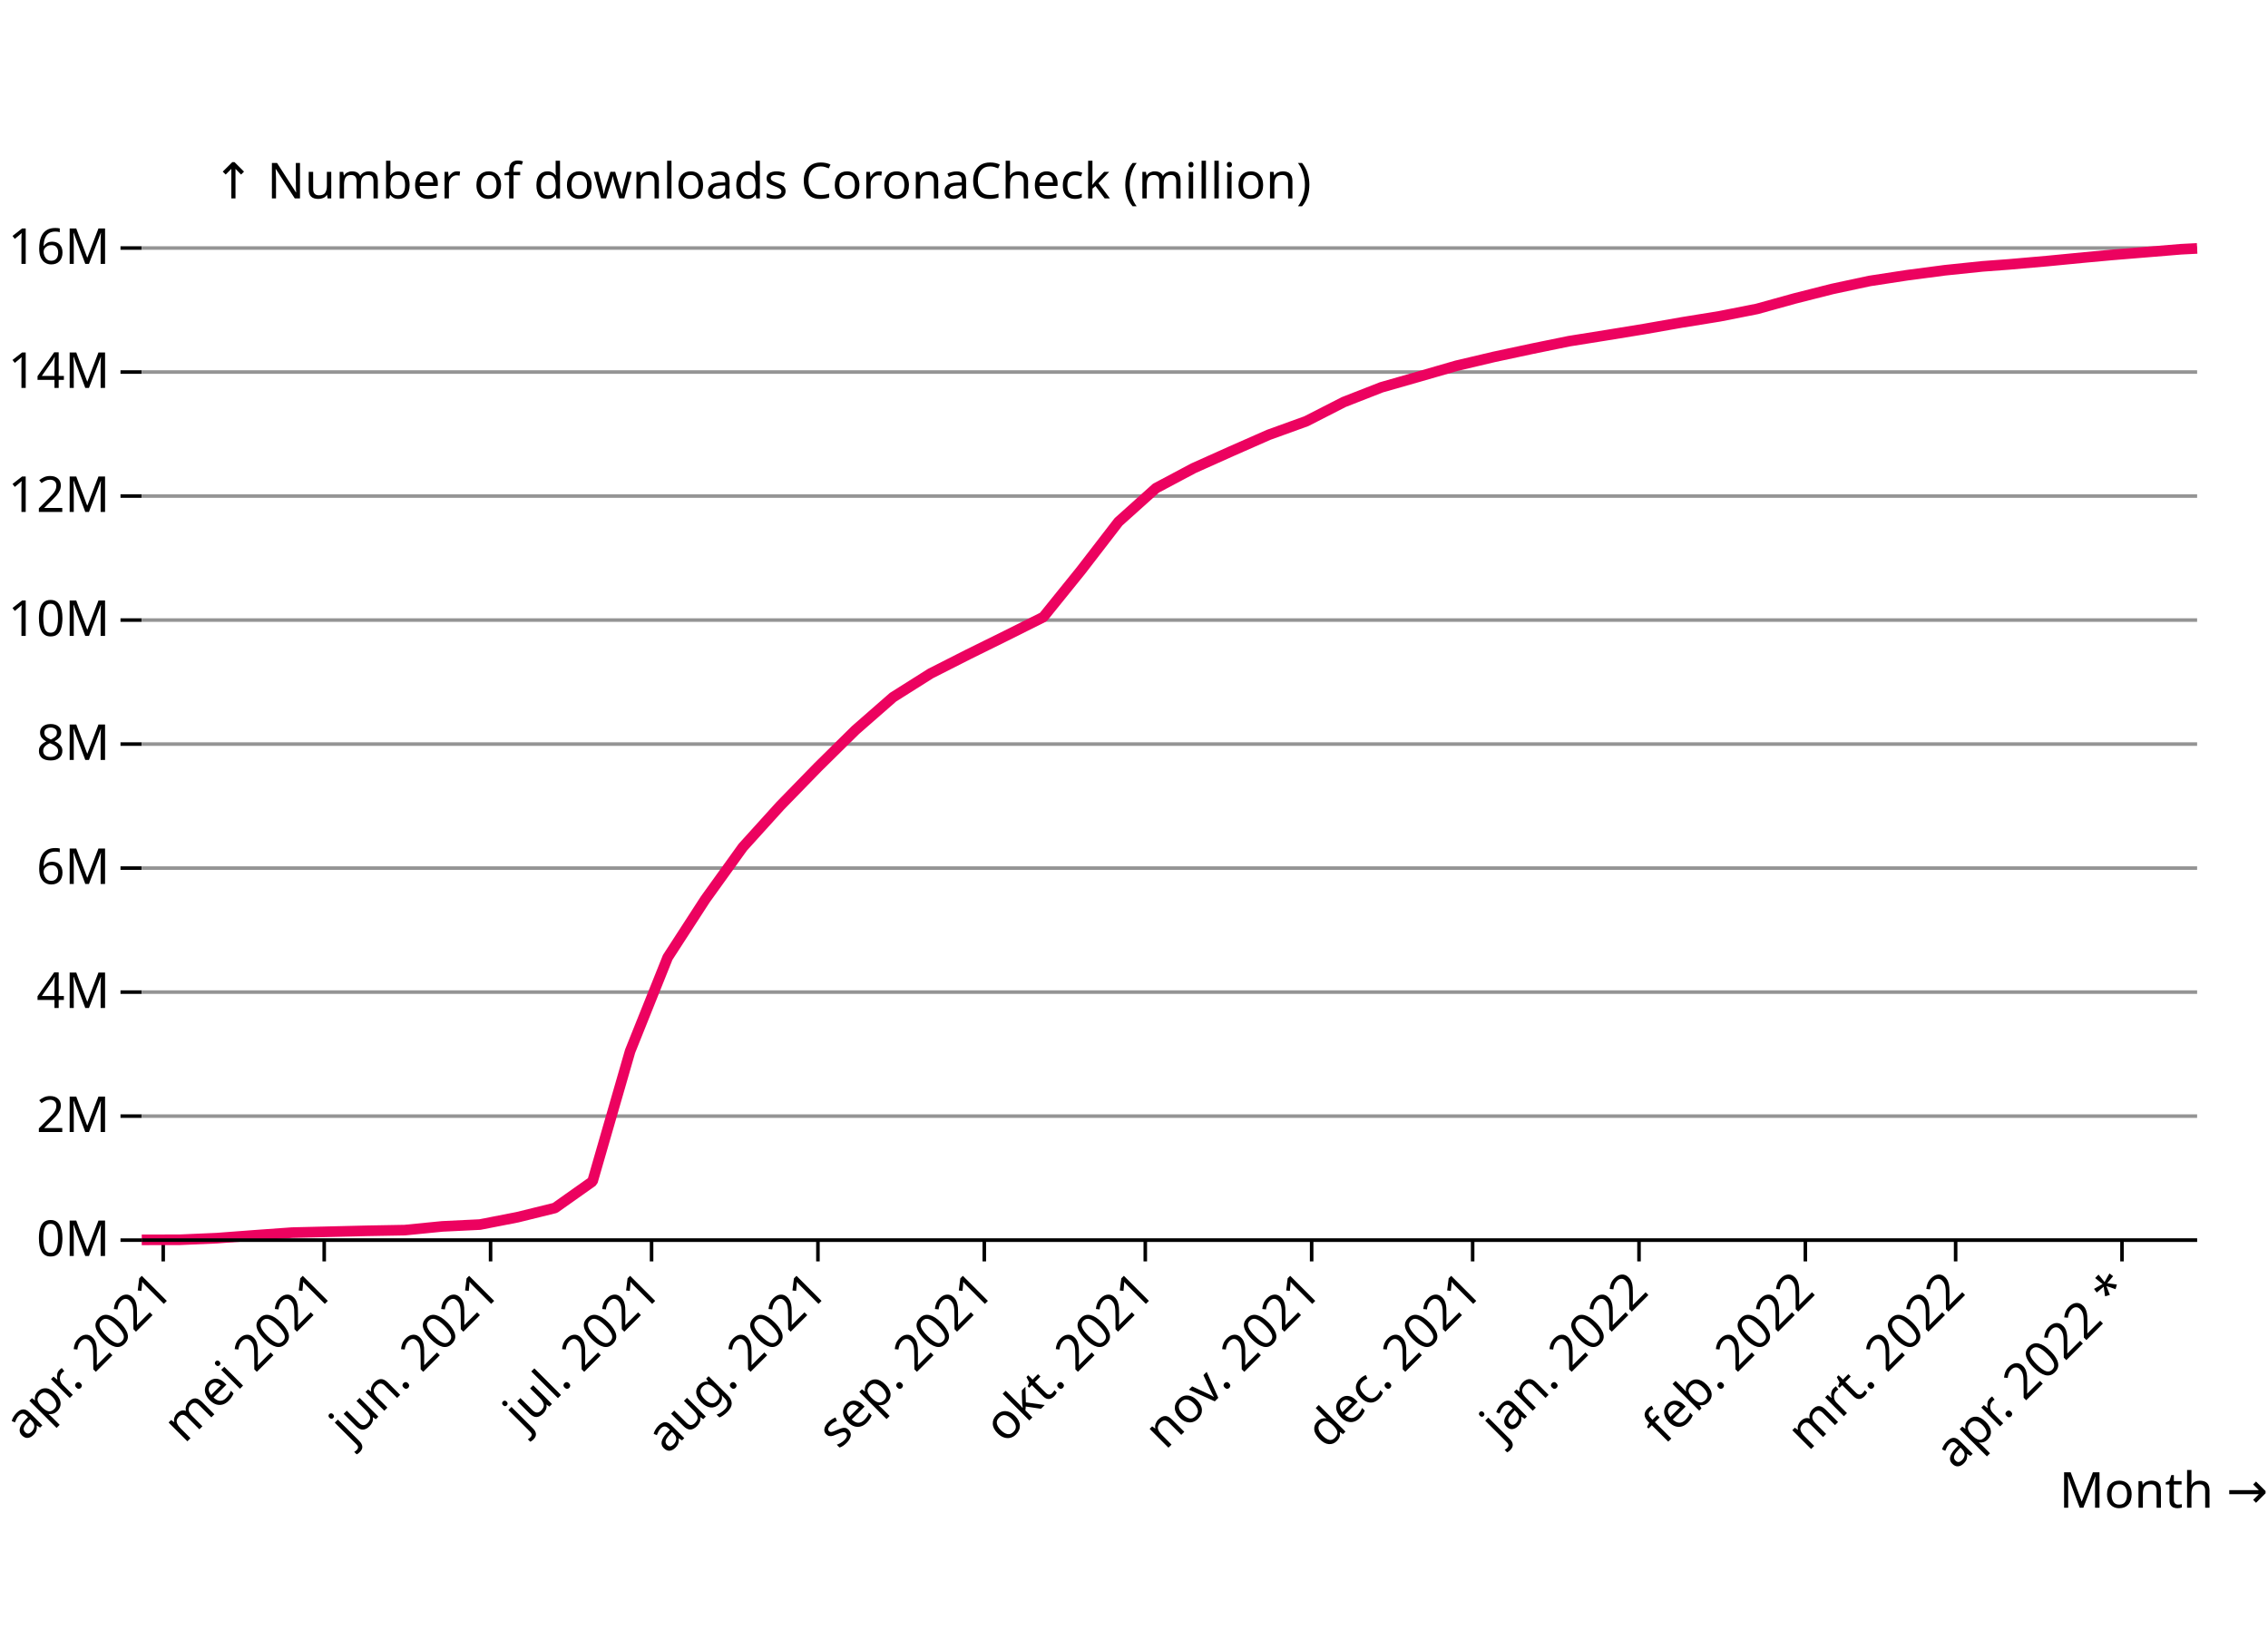
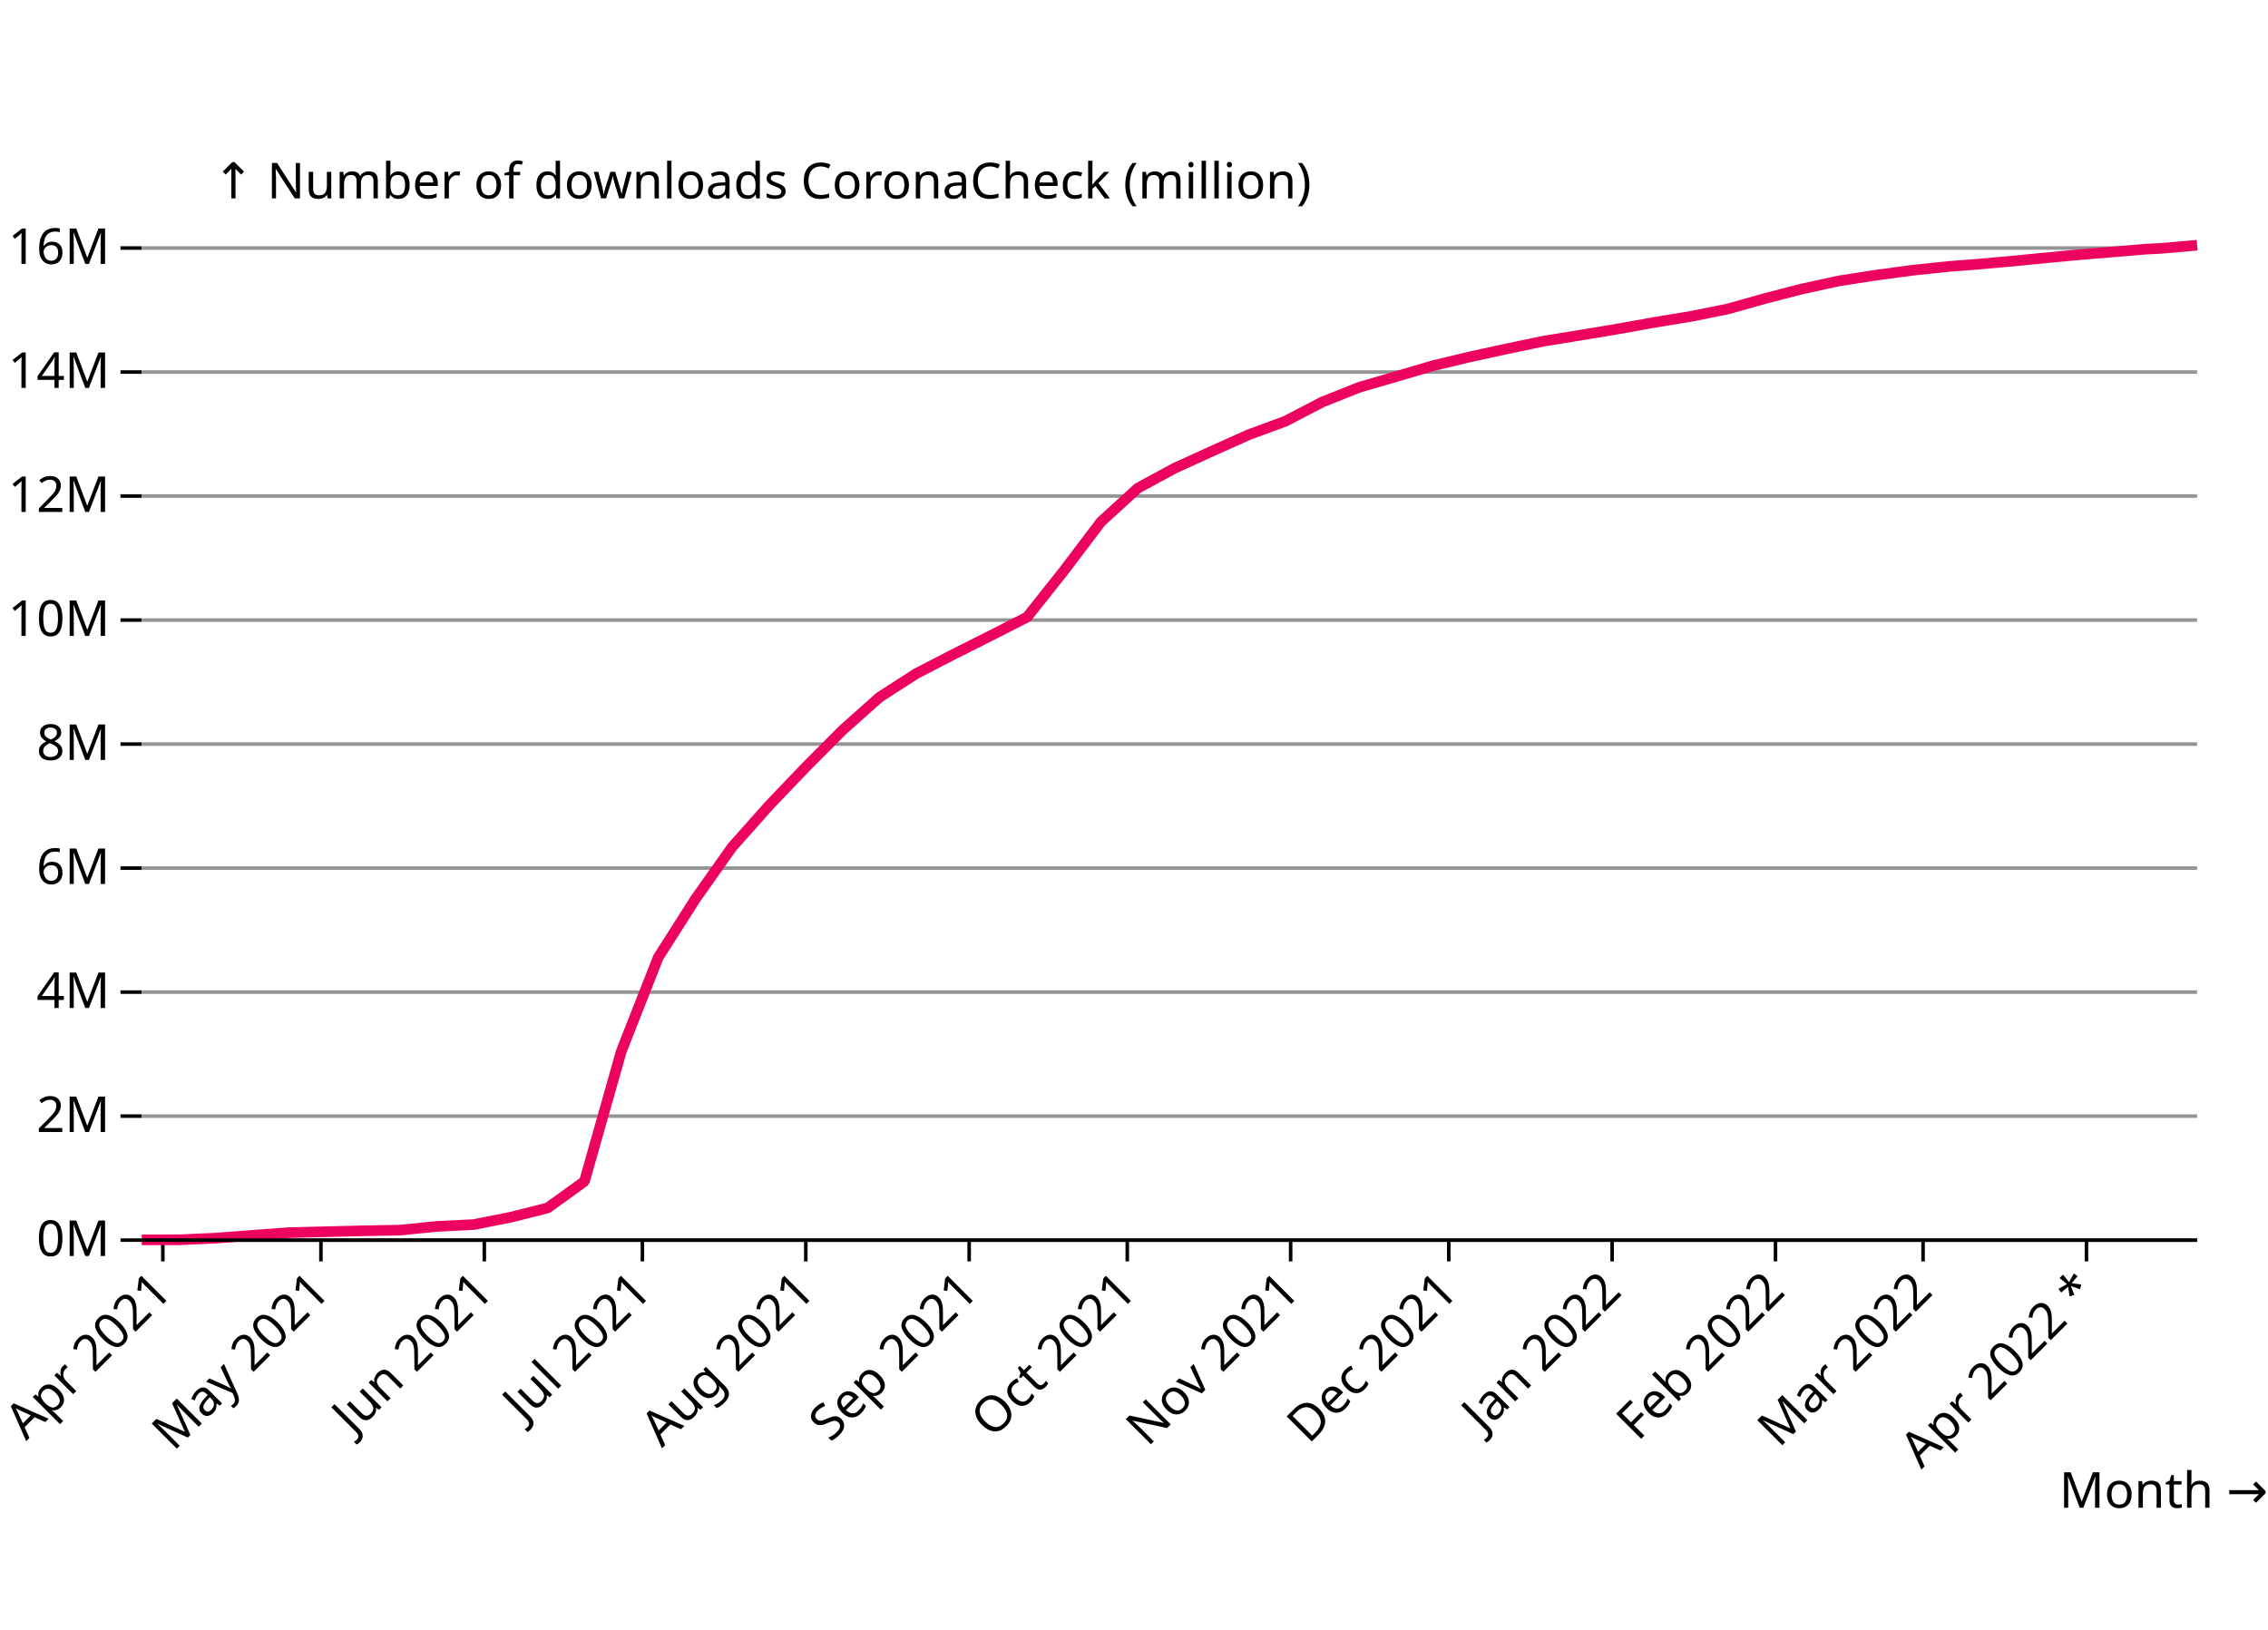
<svg xmlns="http://www.w3.org/2000/svg" class="plot" fill="currentColor" text-anchor="middle" width="640" height="460" viewBox="0 0 640 400" style="font-family: 'RO Sans', sans-serif; font-size: 14px;">
  <style>
        line[stroke-opacity] {
            stroke-opacity: 1;
            stroke: #949494;
        }
</style>
  <g transform="translate(40,0)" fill="none" text-anchor="end">
    <g class="tick" opacity="1" transform="translate(0,320)">
      <line stroke="currentColor" x2="-6" />
      <line stroke="currentColor" x2="580" stroke-opacity="0.1" />
      <text fill="currentColor" x="-9" dy="0.32em">0M</text>
    </g>
    <g class="tick" opacity="1" transform="translate(0,285)">
      <line stroke="currentColor" x2="-6" />
      <line stroke="currentColor" x2="580" stroke-opacity="0.1" />
      <text fill="currentColor" x="-9" dy="0.32em">2M</text>
    </g>
    <g class="tick" opacity="1" transform="translate(0,250)">
      <line stroke="currentColor" x2="-6" />
      <line stroke="currentColor" x2="580" stroke-opacity="0.1" />
      <text fill="currentColor" x="-9" dy="0.32em">4M</text>
    </g>
    <g class="tick" opacity="1" transform="translate(0,215)">
      <line stroke="currentColor" x2="-6" />
      <line stroke="currentColor" x2="580" stroke-opacity="0.1" />
      <text fill="currentColor" x="-9" dy="0.32em">6M</text>
    </g>
    <g class="tick" opacity="1" transform="translate(0,180)">
      <line stroke="currentColor" x2="-6" />
      <line stroke="currentColor" x2="580" stroke-opacity="0.1" />
      <text fill="currentColor" x="-9" dy="0.32em">8M</text>
    </g>
    <g class="tick" opacity="1" transform="translate(0,145)">
      <line stroke="currentColor" x2="-6" />
      <line stroke="currentColor" x2="580" stroke-opacity="0.1" />
      <text fill="currentColor" x="-9" dy="0.32em">10M</text>
    </g>
    <g class="tick" opacity="1" transform="translate(0,110)">
      <line stroke="currentColor" x2="-6" />
      <line stroke="currentColor" x2="580" stroke-opacity="0.1" />
      <text fill="currentColor" x="-9" dy="0.32em">12M</text>
    </g>
    <g class="tick" opacity="1" transform="translate(0,75)">
      <line stroke="currentColor" x2="-6" />
      <line stroke="currentColor" x2="580" stroke-opacity="0.1" />
      <text fill="currentColor" x="-9" dy="0.32em">14M</text>
    </g>
    <g class="tick" opacity="1" transform="translate(0,40)">
      <line stroke="currentColor" x2="-6" />
      <line stroke="currentColor" x2="580" stroke-opacity="0.1" />
      <text fill="currentColor" x="-9" dy="0.32em">16M</text>
    </g>
    <text fill="currentColor" transform="translate(20,40)" dy="-1em" text-anchor="start">↑ Number of downloads CoronaCheck (million)</text>
  </g>
  <g transform="translate(0,320)" fill="none" text-anchor="middle">
-     <g class="tick" opacity="1" transform="translate(46.05744,0)">
+     <g class="tick" opacity="1" transform="translate(45.94872,0)">
      <line stroke="currentColor" y2="6" />
-       <text fill="currentColor" dy="0.32em" transform="translate(0, 11.82843) rotate(-45)" text-anchor="end">apr. 2021</text>
+       <text fill="currentColor" dy="0.32em" transform="translate(0, 11.82843) rotate(-45)" text-anchor="end">Apr 2021</text>
    </g>
-     <g class="tick" opacity="1" transform="translate(91.48825,0)">
+     <g class="tick" opacity="1" transform="translate(90.5641,0)">
      <line stroke="currentColor" y2="6" />
-       <text fill="currentColor" dy="0.32em" transform="translate(0, 11.82843) rotate(-45)" text-anchor="end">mei 2021</text>
+       <text fill="currentColor" dy="0.32em" transform="translate(0, 11.82843) rotate(-45)" text-anchor="end">May 2021</text>
    </g>
-     <g class="tick" opacity="1" transform="translate(138.4334,0)">
+     <g class="tick" opacity="1" transform="translate(136.6667,0)">
      <line stroke="currentColor" y2="6" />
-       <text fill="currentColor" dy="0.32em" transform="translate(0, 11.82843) rotate(-45)" text-anchor="end">jun. 2021</text>
+       <text fill="currentColor" dy="0.32em" transform="translate(0, 11.82843) rotate(-45)" text-anchor="end">Jun 2021</text>
    </g>
-     <g class="tick" opacity="1" transform="translate(183.8642,0)">
+     <g class="tick" opacity="1" transform="translate(181.2821,0)">
      <line stroke="currentColor" y2="6" />
-       <text fill="currentColor" dy="0.32em" transform="translate(0, 11.82843) rotate(-45)" text-anchor="end">jul. 2021</text>
+       <text fill="currentColor" dy="0.32em" transform="translate(0, 11.82843) rotate(-45)" text-anchor="end">Jul 2021</text>
    </g>
-     <g class="tick" opacity="1" transform="translate(230.8094,0)">
+     <g class="tick" opacity="1" transform="translate(227.3846,0)">
      <line stroke="currentColor" y2="6" />
-       <text fill="currentColor" dy="0.32em" transform="translate(0, 11.82843) rotate(-45)" text-anchor="end">aug. 2021</text>
+       <text fill="currentColor" dy="0.32em" transform="translate(0, 11.82843) rotate(-45)" text-anchor="end">Aug 2021</text>
    </g>
-     <g class="tick" opacity="1" transform="translate(277.7546,0)">
+     <g class="tick" opacity="1" transform="translate(273.4872,0)">
      <line stroke="currentColor" y2="6" />
-       <text fill="currentColor" dy="0.32em" transform="translate(0, 11.82843) rotate(-45)" text-anchor="end">sep. 2021</text>
+       <text fill="currentColor" dy="0.32em" transform="translate(0, 11.82843) rotate(-45)" text-anchor="end">Sep 2021</text>
    </g>
-     <g class="tick" opacity="1" transform="translate(323.1854,0)">
+     <g class="tick" opacity="1" transform="translate(318.1026,0)">
      <line stroke="currentColor" y2="6" />
-       <text fill="currentColor" dy="0.32em" transform="translate(0, 11.82843) rotate(-45)" text-anchor="end">okt. 2021</text>
+       <text fill="currentColor" dy="0.32em" transform="translate(0, 11.82843) rotate(-45)" text-anchor="end">Oct 2021</text>
    </g>
-     <g class="tick" opacity="1" transform="translate(370.1305,0)">
+     <g class="tick" opacity="1" transform="translate(364.2051,0)">
      <line stroke="currentColor" y2="6" />
-       <text fill="currentColor" dy="0.32em" transform="translate(0, 11.82843) rotate(-45)" text-anchor="end">nov. 2021</text>
+       <text fill="currentColor" dy="0.32em" transform="translate(0, 11.82843) rotate(-45)" text-anchor="end">Nov 2021</text>
    </g>
-     <g class="tick" opacity="1" transform="translate(415.5614,0)">
+     <g class="tick" opacity="1" transform="translate(408.8205,0)">
      <line stroke="currentColor" y2="6" />
-       <text fill="currentColor" dy="0.32em" transform="translate(0, 11.82843) rotate(-45)" text-anchor="end">dec. 2021</text>
+       <text fill="currentColor" dy="0.32em" transform="translate(0, 11.82843) rotate(-45)" text-anchor="end">Dec 2021</text>
    </g>
-     <g class="tick" opacity="1" transform="translate(462.5065,0)">
+     <g class="tick" opacity="1" transform="translate(454.9231,0)">
      <line stroke="currentColor" y2="6" />
-       <text fill="currentColor" dy="0.32em" transform="translate(0, 11.82843) rotate(-45)" text-anchor="end">jan. 2022</text>
+       <text fill="currentColor" dy="0.32em" transform="translate(0, 11.82843) rotate(-45)" text-anchor="end">Jan 2022</text>
    </g>
-     <g class="tick" opacity="1" transform="translate(509.4517,0)">
+     <g class="tick" opacity="1" transform="translate(501.0256,0)">
      <line stroke="currentColor" y2="6" />
-       <text fill="currentColor" dy="0.32em" transform="translate(0, 11.82843) rotate(-45)" text-anchor="end">feb. 2022</text>
+       <text fill="currentColor" dy="0.32em" transform="translate(0, 11.82843) rotate(-45)" text-anchor="end">Feb 2022</text>
    </g>
-     <g class="tick" opacity="1" transform="translate(551.8538,0)">
+     <g class="tick" opacity="1" transform="translate(542.6667,0)">
      <line stroke="currentColor" y2="6" />
-       <text fill="currentColor" dy="0.32em" transform="translate(0, 11.82843) rotate(-45)" text-anchor="end">mrt. 2022</text>
+       <text fill="currentColor" dy="0.32em" transform="translate(0, 11.82843) rotate(-45)" text-anchor="end">Mar 2022</text>
    </g>
-     <g class="tick" opacity="1" transform="translate(598.799,0)">
+     <g class="tick" opacity="1" transform="translate(588.7692,0)">
      <line stroke="currentColor" y2="6" />
-       <text fill="currentColor" dy="0.32em" transform="translate(0, 11.82843) rotate(-45)" text-anchor="end">apr. 2022 *</text>
+       <text fill="currentColor" dy="0.32em" transform="translate(0, 11.82843) rotate(-45)" text-anchor="end">Apr 2022 *</text>
    </g>
    <text fill="currentColor" transform="translate(640,80)" dy="-0.32em" text-anchor="end">Month →</text>
  </g>
  <g fill="none" stroke="#ec025f" stroke-width="3" stroke-miterlimit="1">
-     <path d="M40,319.913L50.601,319.904L61.201,319.443L71.802,318.642L82.402,317.884L93.003,317.625L103.603,317.367L114.204,317.175L124.804,316.124L135.405,315.608L146.005,313.538L156.606,310.924L167.206,303.423L177.807,266.691L188.407,240.217L199.008,223.842L209.608,209.102L220.209,197.384L230.809,186.495L241.41,176.035L252.01,166.763L262.611,160.075L273.211,154.694L283.812,149.46L294.413,144.155L305.013,131.031L315.614,117.281L326.214,107.765L336.815,102.133L347.415,97.381L358.016,92.713L368.616,88.878L379.217,83.461L389.817,79.314L400.418,76.283L411.018,73.219L421.619,70.719L432.219,68.45L442.82,66.281L453.42,64.589L464.021,62.857L474.621,60.995L485.222,59.277L495.822,57.183L506.423,54.246L517.023,51.558L517.023,51.558L527.624,49.289L538.225,47.667L548.825,46.274L559.426,45.178L566.997,44.614L577.598,43.687L588.198,42.663L595.77,41.965L615.457,40.344L620,40.111" />
+     <path d="M40,319.913L50.41,319.904L60.821,319.443L71.231,318.642L81.641,317.884L92.051,317.625L102.462,317.367L112.872,317.175L123.282,316.124L133.692,315.608L144.103,313.538L154.513,310.924L164.923,303.423L175.333,266.691L185.744,240.217L196.154,223.842L206.564,209.102L216.974,197.384L227.385,186.495L237.795,176.035L248.205,166.763L258.615,160.075L269.026,154.694L279.436,149.46L289.846,144.155L300.256,131.031L310.667,117.281L321.077,107.765L331.487,102.133L341.897,97.381L352.308,92.713L362.718,88.878L373.128,83.461L383.538,79.314L393.949,76.283L404.359,73.219L414.769,70.719L425.179,68.45L435.59,66.281L446,64.589L456.41,62.857L466.821,60.995L477.231,59.277L487.641,57.183L498.051,54.246L508.462,51.558L508.462,51.558L518.872,49.289L529.282,47.667L539.692,46.274L550.103,45.178L557.538,44.614L567.949,43.687L578.359,42.663L585.795,41.965L605.128,40.344L609.59,40.111L620,39.208" />
  </g>
  <g stroke="currentColor">
    <line x1="40" x2="620" y1="320" y2="320" />
  </g>
</svg>
